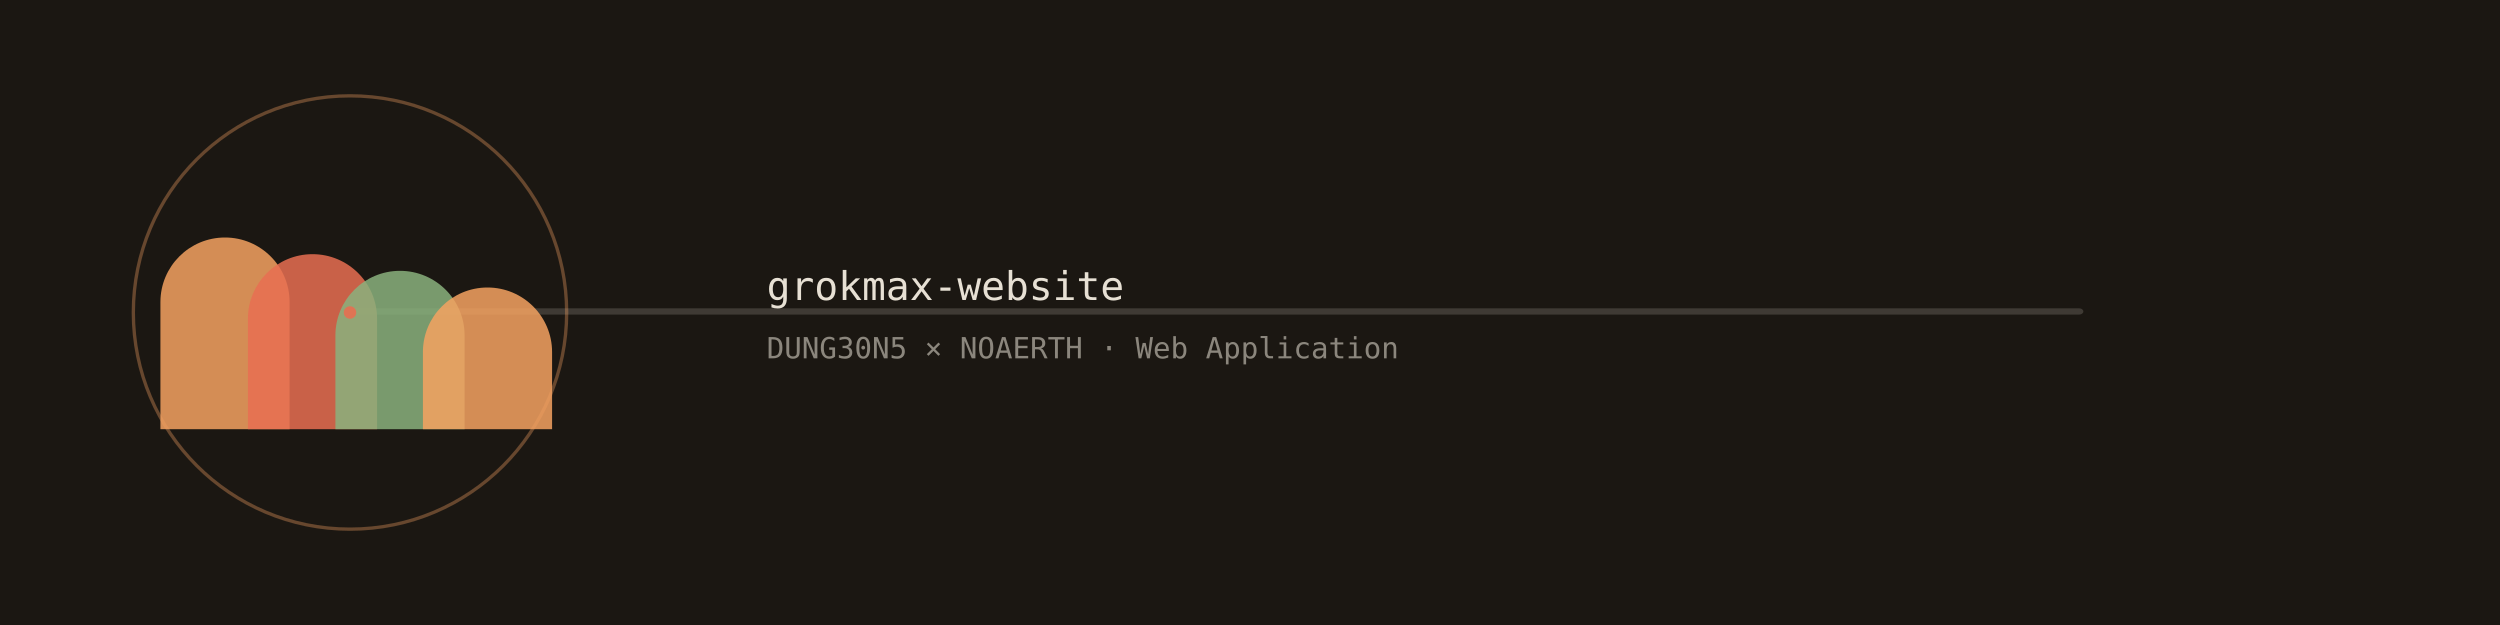
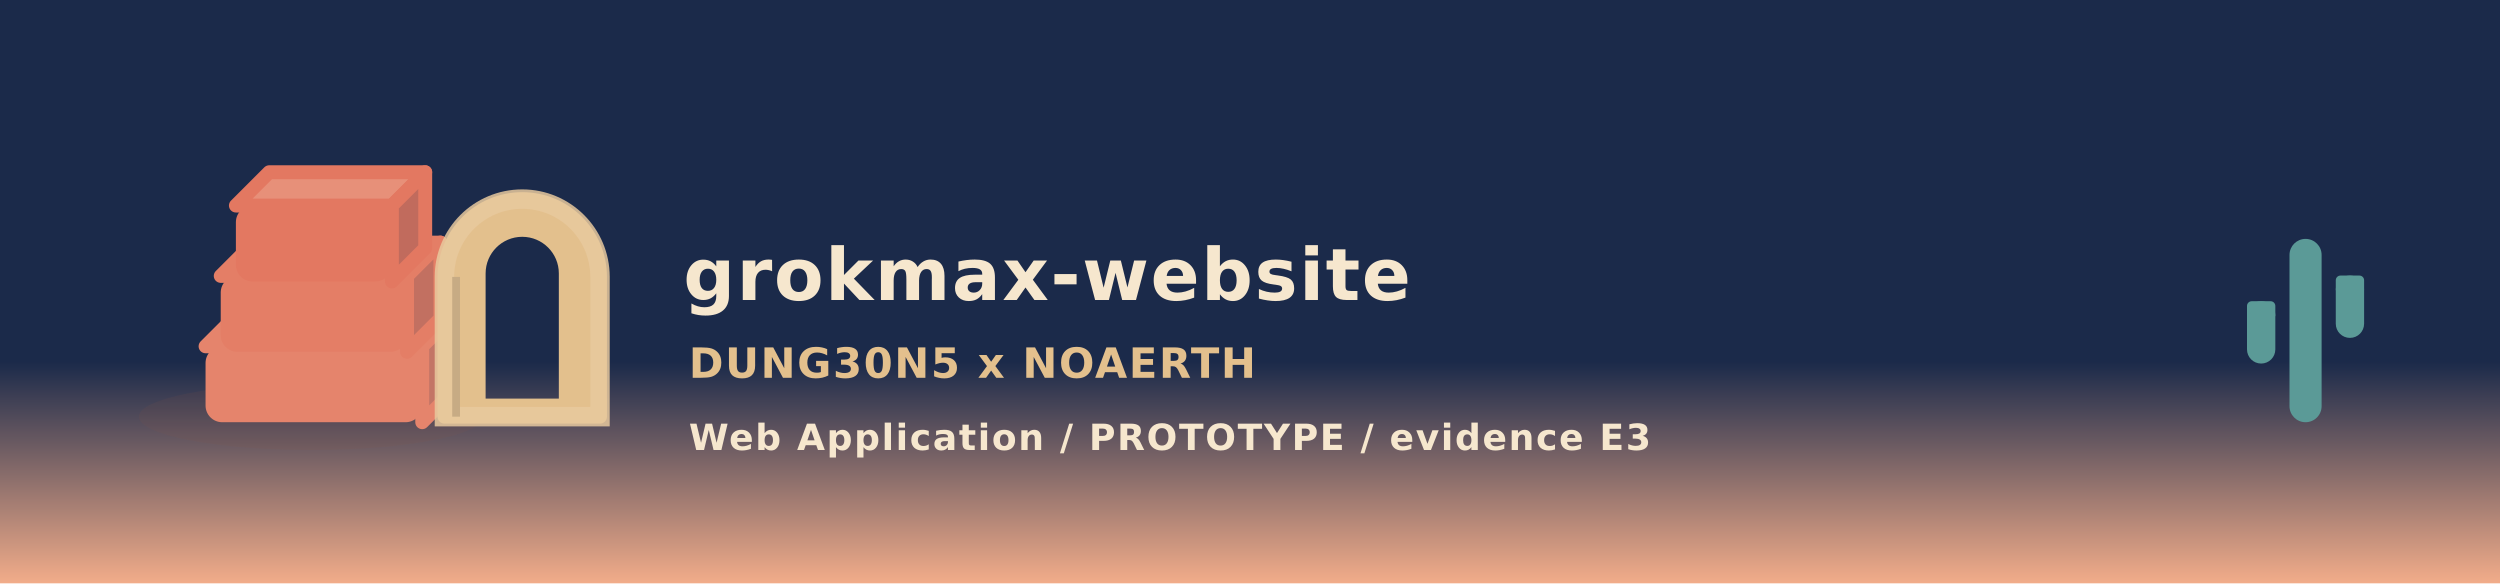
- <svg xmlns="http://www.w3.org/2000/svg" viewBox="0 0 1200 300" width="1200" height="300" role="img" aria-label="grokmax-website identity object">
-   <rect width="1200" height="300" fill="#1b1712" />
-   <defs>
-     <linearGradient id="gft" x1="0" y1="0" x2="1" y2="1">
-       <stop offset="0%" stop-color="#f4a261" />
-       <stop offset="100%" stop-color="#e76f51" />
-     </linearGradient>
-   </defs>
-   <rect x="168.00" y="148.00" width="832.00" height="3.00" rx="2.00" fill="rgba(253,246,233,0.160)" opacity="1.00" />
-   <path d="M77.00,206.00 L77.00,145.00 A31.00,31.00 0 0 1 139.00,145.00 L139.00,206.00 Z" fill="rgba(244,162,97,0.850)" opacity="1.00" />
-   <path d="M119.00,206.00 L119.00,153.00 A31.00,31.00 0 0 1 181.00,153.00 L181.00,206.00 Z" fill="rgba(231,111,81,0.850)" opacity="1.00" />
-   <path d="M161.00,206.00 L161.00,161.00 A31.00,31.00 0 0 1 223.00,161.00 L223.00,206.00 Z" fill="rgba(138,177,125,0.850)" opacity="1.00" />
-   <path d="M203.00,206.00 L203.00,169.00 A31.00,31.00 0 0 1 265.00,169.00 L265.00,206.00 Z" fill="rgba(244,162,97,0.850)" opacity="1.00" />
+ <svg xmlns="http://www.w3.org/2000/svg" width="900" height="210" viewBox="0 0 900 210" role="img" aria-label="grokmax-website - identity object">
+   <linearGradient id="skyf" x1="0" y1="0" x2="0" y2="1">
+     <stop offset="0" stop-color="#1b2a4a" />
+     <stop offset="0.62" stop-color="#1b2a4a" />
+     <stop offset="1" stop-color="#f3ad8a" />
+   </linearGradient>
+   <rect width="900" height="210" fill="url(#skyf)" />
+   <rect x="0" y="352" width="900" height="-142" fill="#e3c08d" />
+   <rect x="0" y="352" width="900" height="3" fill="#e6c596" />
+   <ellipse cx="112" cy="150" rx="62" ry="12" fill="rgba(138,90,68,0.11)" />
  <g>
-     <circle cx="168.00" cy="150.00" r="104.00" fill="none" stroke="rgba(244,162,97,0.350)" stroke-width="1.60" opacity="1.00" />
-     <animate attributeName="opacity" values="0.25;1.0;0.25" dur="18.3s" begin="0s" repeatCount="indefinite" />
+     <path d="M74,124.67 L152,124.67 L164,112.67 L86,112.67 Z" fill="#e99a82" stroke="#e5846c" stroke-width="5" stroke-linejoin="round" />
+     <path d="M152,124.67 L164,112.67 L164,140 L152,152 Z" fill="#c37566" stroke="#e5846c" stroke-width="5" stroke-linejoin="round" />
+     <rect x="74" y="124.67" width="78" height="27.33" rx="6" fill="#e5846c" />
+     <path d="M79.46,99.33 L146.54,99.33 L158.54,87.33 L91.46,87.33 Z" fill="#e8957d" stroke="#e47e66" stroke-width="5" stroke-linejoin="round" />
+     <path d="M146.54,99.33 L158.54,87.33 L158.54,114.67 L146.54,126.67 Z" fill="#c27061" stroke="#e47e66" stroke-width="5" stroke-linejoin="round" />
+     <rect x="79.46" y="99.33" width="67.08" height="27.33" rx="6" fill="#e47e66" />
+     <path d="M84.92,74 L141.08,74 L153.08,62 L96.92,62 Z" fill="#e79079" stroke="#e37861" stroke-width="5" stroke-linejoin="round" />
+     <path d="M141.08,74 L153.08,62 L153.08,89.33 L141.08,101.33 Z" fill="#c16b5d" stroke="#e37861" stroke-width="5" stroke-linejoin="round" />
+     <rect x="84.92" y="74" width="56.16" height="27.33" rx="6" fill="#e37861" />
+     <animate attributeName="opacity" values="0.72;1;0.72" dur="6s" begin="0s" repeatCount="indefinite" />
  </g>
-   <circle cx="168" cy="150" r="3" fill="rgba(231,111,81,0.900)">
-     <animate attributeName="opacity" values="0.35;0.95;0.35" dur="18.3s" begin="0s" repeatCount="indefinite" />
-   </circle>
-   <text x="368" y="144" font-family="ui-monospace,Menlo,monospace" font-size="19" fill="rgba(253,246,233,0.900)">grokmax-website</text>
-   <text x="368" y="172" font-family="ui-monospace,Menlo,monospace" font-size="14" fill="rgba(253,246,233,0.500)">DUNG30N5 × NOAERTH · Web Application</text>
+   <path d="M160,150 L160,99.68 A28,28 0 0 1 216,99.68 L216,150 Z M172.32,146 L172.32,98.43 A15.68,15.68 0 0 1 203.68,98.43 L203.68,146 Z" fill="#e3c08d" fill-rule="evenodd" stroke="#e3c08d" stroke-width="5" stroke-linejoin="round" />
+   <path d="M160,150 L160,99.68 A28,28 0 0 1 216,99.68 L216,150 Z" fill="none" stroke="#e8c99d" stroke-width="7" stroke-linecap="round" opacity="0.85" />
+   <rect x="162.8" y="99.68" width="2.8" height="50.32" fill="#c7ab84" />
+   <text x="246" y="108" font-family="Verdana,DejaVu Sans,sans-serif" font-size="26" font-weight="700" letter-spacing="0.6" fill="#f6e7ce" text-anchor="start">grokmax-website</text>
+   <text x="248" y="136" font-family="Verdana,DejaVu Sans,sans-serif" font-size="15" font-weight="700" letter-spacing="0.6" fill="#e3c08d" text-anchor="start">DUNG30N5 x NOAERTH</text>
+   <text x="248" y="162" font-family="Verdana,DejaVu Sans,sans-serif" font-size="13" font-weight="700" letter-spacing="0.6" fill="#f6e7ce" text-anchor="start">Web Application  /  PROTOTYPE  /  evidence E3</text>
+   <rect x="824.22" y="86" width="11.56" height="66" rx="5.78" fill="#5b9a97" />
+   <rect x="808.92" y="108.44" width="10.2" height="22.44" rx="5.1" fill="#5b9a97" />
+   <rect x="808.92" y="108.44" width="10.2" height="6.6" rx="1.7" fill="#5b9a97" />
+   <rect x="840.88" y="99.2" width="10.2" height="22.44" rx="5.1" fill="#5b9a97" />
+   <rect x="840.88" y="99.2" width="10.2" height="6.6" rx="1.7" fill="#5b9a97" />
</svg>
